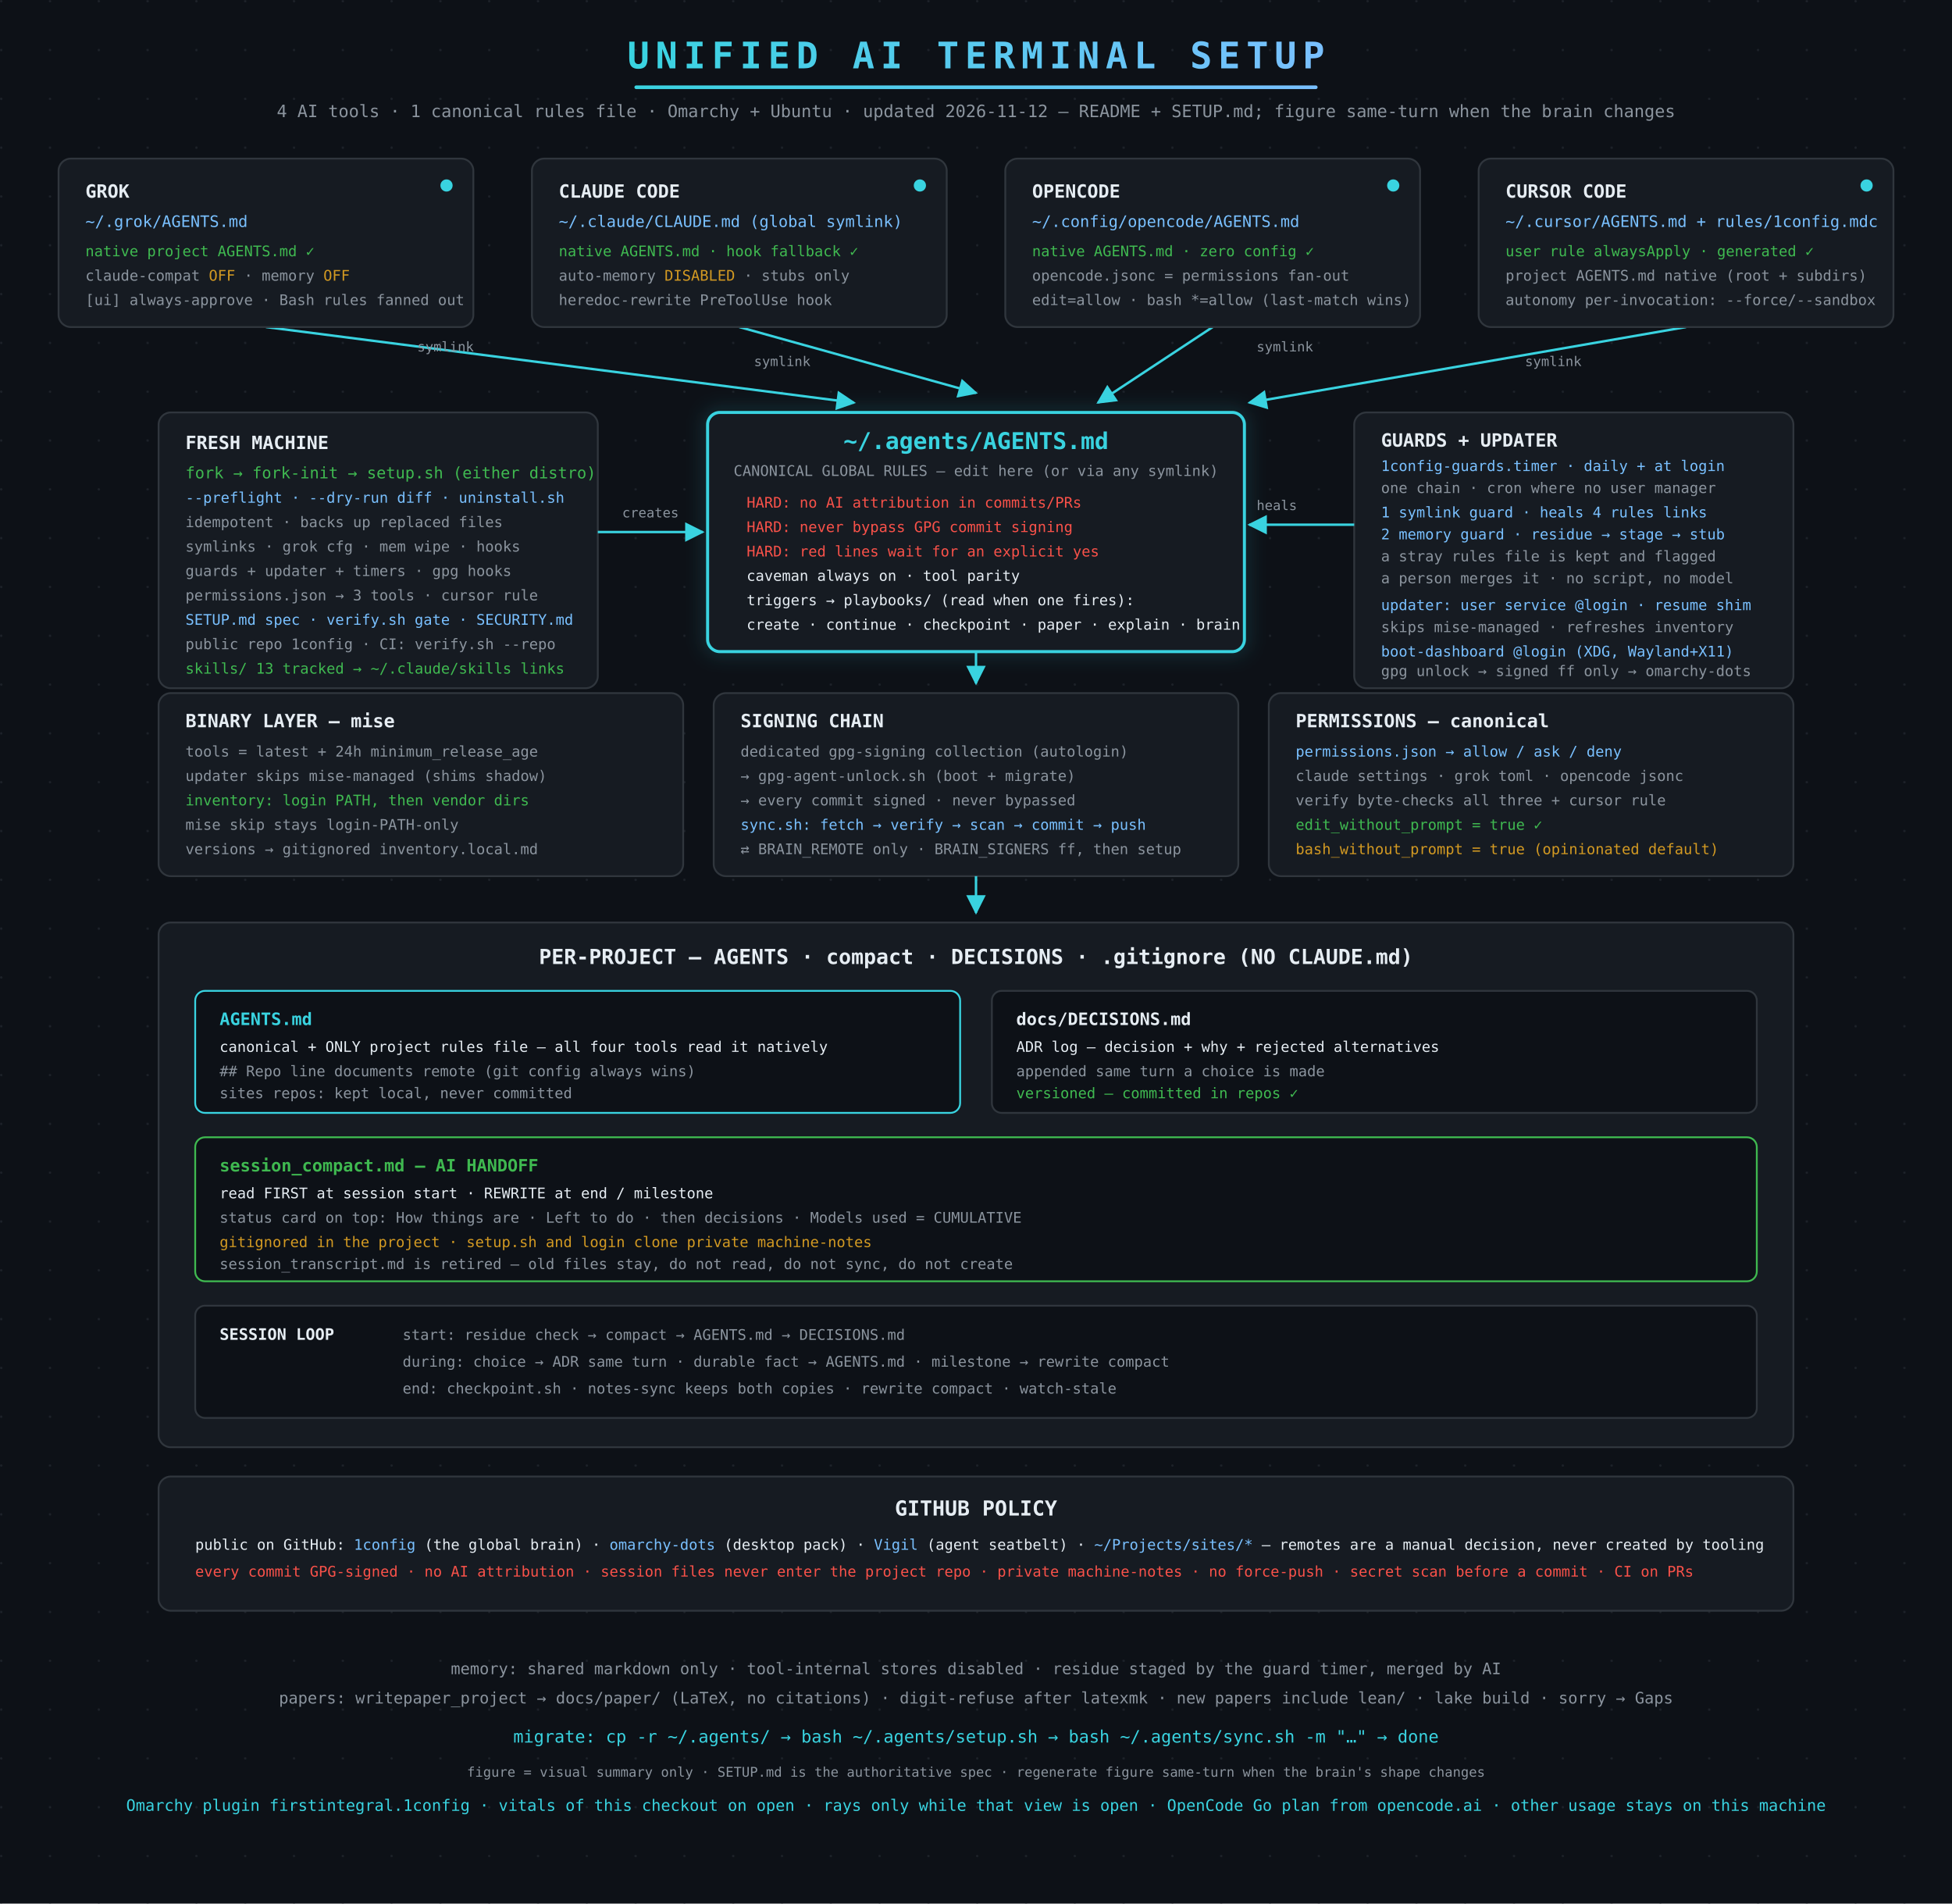
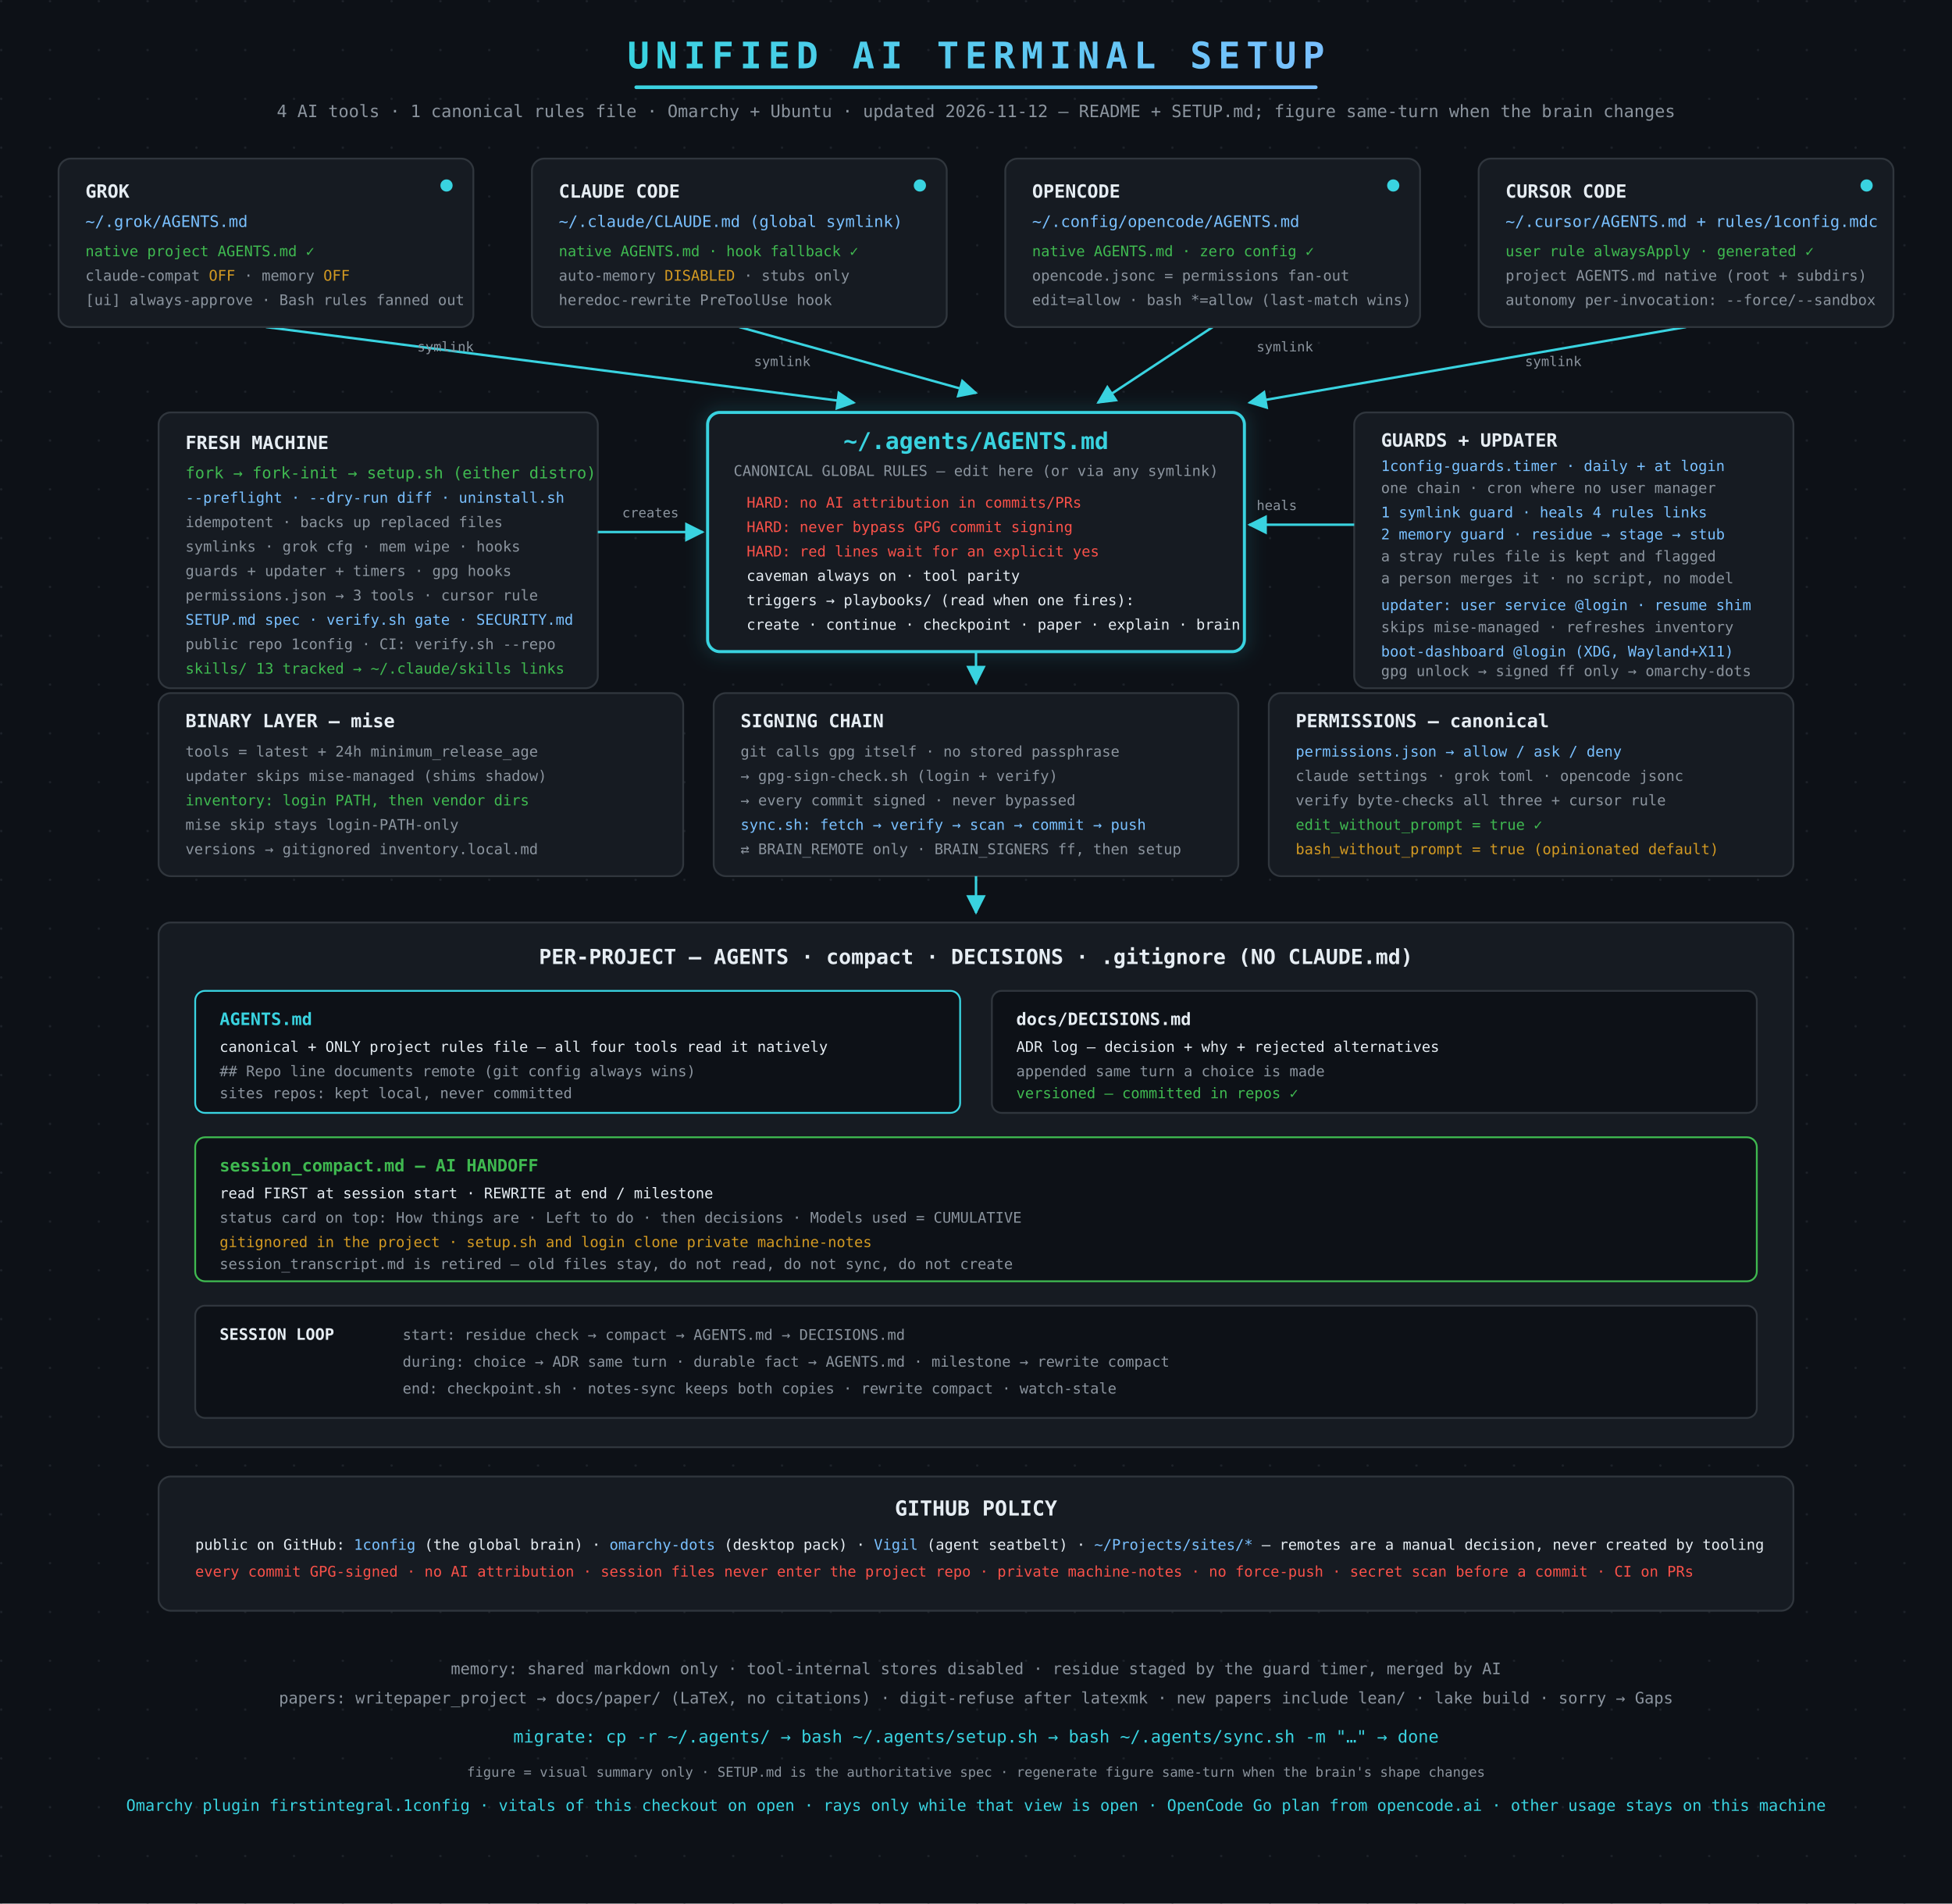
<svg xmlns="http://www.w3.org/2000/svg" width="1600" height="1560" viewBox="0 0 1600 1560" font-family="DejaVu Sans Mono, monospace">
  <defs>
    <pattern id="grid" width="40" height="40" patternUnits="userSpaceOnUse">
      <circle cx="1" cy="1" r="1" fill="#1c2128" />
    </pattern>
    <linearGradient id="acc" x1="0" y1="0" x2="1" y2="0">
      <stop offset="0" stop-color="#39d3e0" />
      <stop offset="1" stop-color="#79c0ff" />
    </linearGradient>
    <filter id="glow" x="-60%" y="-60%" width="220%" height="220%">
      <feGaussianBlur stdDeviation="7" />
    </filter>
    <marker id="arr" viewBox="0 0 10 10" refX="9" refY="5" markerWidth="8" markerHeight="8" orient="auto-start-reverse">
      <path d="M0,0 L10,5 L0,10 z" fill="#39d3e0" />
    </marker>
    <marker id="arrd" viewBox="0 0 10 10" refX="9" refY="5" markerWidth="7" markerHeight="7" orient="auto-start-reverse">
      <path d="M0,0 L10,5 L0,10 z" fill="#d29922" />
    </marker>
  </defs>
  <rect width="1600" height="1560" fill="#0d1117" />
  <rect width="1600" height="1560" fill="url(#grid)" />
  <text x="800" y="56" text-anchor="middle" font-size="30" font-weight="bold" fill="url(#acc)" letter-spacing="5">UNIFIED AI TERMINAL SETUP</text>
  <rect x="520" y="70" width="560" height="3" rx="1.5" fill="url(#acc)" />
  <text x="800" y="96" text-anchor="middle" font-size="14" fill="#8b949e">4 AI tools · 1 canonical rules file · Omarchy + Ubuntu · updated 2026-11-12 — README + SETUP.md; figure same-turn when the brain changes</text>
  <line x1="218" y1="268" x2="700" y2="330" stroke="#39d3e0" stroke-width="2" marker-end="url(#arr)" />
  <text x="342" y="288" font-size="11" fill="#8b949e">symlink</text>
  <line x1="606" y1="268" x2="800" y2="322" stroke="#39d3e0" stroke-width="2" marker-end="url(#arr)" />
  <text x="618" y="300" font-size="11" fill="#8b949e">symlink</text>
  <line x1="994" y1="268" x2="900" y2="330" stroke="#39d3e0" stroke-width="2" marker-end="url(#arr)" />
  <text x="1030" y="288" font-size="11" fill="#8b949e">symlink</text>
  <line x1="1382" y1="268" x2="1024" y2="330" stroke="#39d3e0" stroke-width="2" marker-end="url(#arr)" />
  <text x="1250" y="300" font-size="11" fill="#8b949e">symlink</text>
  <rect x="48" y="130" width="340" height="138" rx="10" fill="#161b22" stroke="#30363d" stroke-width="1.5" />
  <circle cx="366" cy="152" r="5" fill="#39d3e0" />
  <text x="70" y="162" font-size="15" font-weight="bold" fill="#e6edf3">GROK</text>
  <text x="70" y="186" font-size="13" fill="#79c0ff">~/.grok/AGENTS.md</text>
  <text x="70" y="210" font-size="12" fill="#3fb950">native project AGENTS.md ✓</text>
  <text x="70" y="230" font-size="12" fill="#8b949e">claude-compat <tspan fill="#d29922">OFF</tspan> · memory <tspan fill="#d29922">OFF</tspan>
  </text>
  <text x="70" y="250" font-size="12" fill="#8b949e">[ui] always-approve · Bash rules fanned out</text>
  <rect x="436" y="130" width="340" height="138" rx="10" fill="#161b22" stroke="#30363d" stroke-width="1.5" />
  <circle cx="754" cy="152" r="5" fill="#39d3e0" />
  <text x="458" y="162" font-size="15" font-weight="bold" fill="#e6edf3">CLAUDE CODE</text>
  <text x="458" y="186" font-size="13" fill="#79c0ff">~/.claude/CLAUDE.md (global symlink)</text>
  <text x="458" y="210" font-size="12" fill="#3fb950">native AGENTS.md · hook fallback ✓</text>
  <text x="458" y="230" font-size="12" fill="#8b949e">auto-memory <tspan fill="#d29922">DISABLED</tspan> · stubs only</text>
  <text x="458" y="250" font-size="12" fill="#8b949e">heredoc-rewrite PreToolUse hook</text>
  <rect x="824" y="130" width="340" height="138" rx="10" fill="#161b22" stroke="#30363d" stroke-width="1.5" />
  <circle cx="1142" cy="152" r="5" fill="#39d3e0" />
  <text x="846" y="162" font-size="15" font-weight="bold" fill="#e6edf3">OPENCODE</text>
  <text x="846" y="186" font-size="13" fill="#79c0ff">~/.config/opencode/AGENTS.md</text>
  <text x="846" y="210" font-size="12" fill="#3fb950">native AGENTS.md · zero config ✓</text>
  <text x="846" y="230" font-size="12" fill="#8b949e">opencode.jsonc = permissions fan-out</text>
  <text x="846" y="250" font-size="12" fill="#8b949e">edit=allow · bash *=allow (last-match wins)</text>
  <rect x="1212" y="130" width="340" height="138" rx="10" fill="#161b22" stroke="#30363d" stroke-width="1.5" />
  <circle cx="1530" cy="152" r="5" fill="#39d3e0" />
  <text x="1234" y="162" font-size="15" font-weight="bold" fill="#e6edf3">CURSOR CODE</text>
  <text x="1234" y="186" font-size="13" fill="#79c0ff">~/.cursor/AGENTS.md + rules/1config.mdc</text>
  <text x="1234" y="210" font-size="12" fill="#3fb950">user rule alwaysApply · generated ✓</text>
  <text x="1234" y="230" font-size="12" fill="#8b949e">project AGENTS.md native (root + subdirs)</text>
  <text x="1234" y="250" font-size="12" fill="#8b949e">autonomy per-invocation: --force/--sandbox</text>
  <rect x="580" y="338" width="440" height="196" rx="10" fill="none" stroke="#39d3e0" stroke-width="2.5" opacity="0.55" filter="url(#glow)" />
  <rect x="580" y="338" width="440" height="196" rx="10" fill="#161b22" stroke="#39d3e0" stroke-width="2.5" />
  <text x="800" y="368" text-anchor="middle" font-size="19" font-weight="bold" fill="#39d3e0">~/.agents/AGENTS.md</text>
  <text x="800" y="390" text-anchor="middle" font-size="12" fill="#8b949e">CANONICAL GLOBAL RULES — edit here (or via any symlink)</text>
  <text x="612" y="416" font-size="12" fill="#f85149">HARD: no AI attribution in commits/PRs</text>
  <text x="612" y="436" font-size="12" fill="#f85149">HARD: never bypass GPG commit signing</text>
  <text x="612" y="456" font-size="12" fill="#f85149">HARD: red lines wait for an explicit yes</text>
  <text x="612" y="476" font-size="12" fill="#e6edf3">caveman always on · tool parity</text>
  <text x="612" y="496" font-size="12" fill="#e6edf3">triggers → playbooks/ (read when one fires):</text>
  <text x="612" y="516" font-size="12" fill="#e6edf3">create · continue · checkpoint · paper · explain · brain</text>
  <rect x="1110" y="338" width="360" height="226" rx="10" fill="#161b22" stroke="#30363d" stroke-width="1.5" />
  <text x="1132" y="366" font-size="15" font-weight="bold" fill="#e6edf3">GUARDS + UPDATER</text>
  <text x="1132" y="386" font-size="12" fill="#79c0ff">1config-guards.timer · daily + at login</text>
  <text x="1132" y="404" font-size="12" fill="#8b949e">one chain · cron where no user manager</text>
  <text x="1132" y="424" font-size="12" fill="#79c0ff">1 symlink guard · heals 4 rules links</text>
  <text x="1132" y="442" font-size="12" fill="#79c0ff">2 memory guard · residue → stage → stub</text>
  <text x="1132" y="460" font-size="12" fill="#8b949e">a stray rules file is kept and flagged</text>
  <text x="1132" y="478" font-size="12" fill="#8b949e">a person merges it · no script, no model</text>
  <text x="1132" y="500" font-size="12" fill="#79c0ff">updater: user service @login · resume shim</text>
  <text x="1132" y="518" font-size="12" fill="#8b949e">skips mise-managed · refreshes inventory</text>
  <text x="1132" y="538" font-size="12" fill="#79c0ff">boot-dashboard @login (XDG, Wayland+X11)</text>
  <text x="1132" y="554" font-size="12" fill="#8b949e">gpg unlock → signed ff only → omarchy-dots</text>
  <line x1="1110" y1="430" x2="1024" y2="430" stroke="#39d3e0" stroke-width="2" marker-end="url(#arr)" />
  <text x="1030" y="418" font-size="11" fill="#8b949e">heals</text>
  <rect x="130" y="338" width="360" height="226" rx="10" fill="#161b22" stroke="#30363d" stroke-width="1.5" />
  <text x="152" y="368" font-size="15" font-weight="bold" fill="#e6edf3">FRESH MACHINE</text>
  <text x="152" y="392" font-size="13" fill="#3fb950">fork → fork-init → setup.sh (either distro)</text>
  <text x="152" y="412" font-size="12" fill="#79c0ff">--preflight · --dry-run diff · uninstall.sh</text>
  <text x="152" y="432" font-size="12" fill="#8b949e">idempotent · backs up replaced files</text>
  <text x="152" y="452" font-size="12" fill="#8b949e">symlinks · grok cfg · mem wipe · hooks</text>
  <text x="152" y="472" font-size="12" fill="#8b949e">guards + updater + timers · gpg hooks</text>
  <text x="152" y="492" font-size="12" fill="#8b949e">permissions.json → 3 tools · cursor rule</text>
  <text x="152" y="512" font-size="12" fill="#79c0ff">SETUP.md spec · verify.sh gate · SECURITY.md</text>
  <text x="152" y="532" font-size="12" fill="#8b949e">public repo 1config · CI: verify.sh --repo</text>
  <text x="152" y="552" font-size="12" fill="#3fb950">skills/ 13 tracked → ~/.claude/skills links</text>
  <line x1="490" y1="436" x2="576" y2="436" stroke="#39d3e0" stroke-width="2" marker-end="url(#arr)" />
  <text x="510" y="424" font-size="11" fill="#8b949e">creates</text>
  <line x1="800" y1="534" x2="800" y2="560" stroke="#39d3e0" stroke-width="2" marker-end="url(#arr)" />
  <rect x="130" y="568" width="430" height="150" rx="10" fill="#161b22" stroke="#30363d" stroke-width="1.5" />
  <text x="152" y="596" font-size="15" font-weight="bold" fill="#e6edf3">BINARY LAYER — mise</text>
  <text x="152" y="620" font-size="12" fill="#8b949e">tools = latest + 24h minimum_release_age</text>
  <text x="152" y="640" font-size="12" fill="#8b949e">updater skips mise-managed (shims shadow)</text>
  <text x="152" y="660" font-size="12" fill="#3fb950">inventory: login PATH, then vendor dirs</text>
  <text x="152" y="680" font-size="12" fill="#8b949e">mise skip stays login-PATH-only</text>
  <text x="152" y="700" font-size="12" fill="#8b949e">versions → gitignored inventory.local.md</text>
  <rect x="585" y="568" width="430" height="150" rx="10" fill="#161b22" stroke="#30363d" stroke-width="1.5" />
  <text x="607" y="596" font-size="15" font-weight="bold" fill="#e6edf3">SIGNING CHAIN</text>
-   <text x="607" y="620" font-size="12" fill="#8b949e">dedicated gpg-signing collection (autologin)</text>
-   <text x="607" y="640" font-size="12" fill="#8b949e">→ gpg-agent-unlock.sh (boot + migrate)</text>
+   <text x="607" y="620" font-size="12" fill="#8b949e">git calls gpg itself · no stored passphrase</text>
+   <text x="607" y="640" font-size="12" fill="#8b949e">→ gpg-sign-check.sh (login + verify)</text>
  <text x="607" y="660" font-size="12" fill="#8b949e">→ every commit signed · never bypassed</text>
  <text x="607" y="680" font-size="12" fill="#79c0ff">sync.sh: fetch → verify → scan → commit → push</text>
  <text x="607" y="700" font-size="12" fill="#8b949e">⇄ BRAIN_REMOTE only · BRAIN_SIGNERS ff, then setup</text>
  <rect x="1040" y="568" width="430" height="150" rx="10" fill="#161b22" stroke="#30363d" stroke-width="1.5" />
  <text x="1062" y="596" font-size="15" font-weight="bold" fill="#e6edf3">PERMISSIONS — canonical</text>
  <text x="1062" y="620" font-size="12" fill="#79c0ff">permissions.json → allow / ask / deny</text>
  <text x="1062" y="640" font-size="12" fill="#8b949e">claude settings · grok toml · opencode jsonc</text>
  <text x="1062" y="660" font-size="12" fill="#8b949e">verify byte-checks all three + cursor rule</text>
  <text x="1062" y="680" font-size="12" fill="#3fb950">edit_without_prompt = true ✓</text>
  <text x="1062" y="700" font-size="12" fill="#d29922">bash_without_prompt = true (opinionated default)</text>
  <line x1="800" y1="718" x2="800" y2="748" stroke="#39d3e0" stroke-width="2" marker-end="url(#arr)" />
  <rect x="130" y="756" width="1340" height="430" rx="10" fill="#161b22" stroke="#30363d" stroke-width="1.5" />
  <text x="800" y="790" text-anchor="middle" font-size="17" font-weight="bold" fill="#e6edf3">PER-PROJECT — AGENTS · compact · DECISIONS · .gitignore (NO CLAUDE.md)</text>
  <rect x="160" y="812" width="627" height="100" rx="8" fill="#0d1117" stroke="#39d3e0" stroke-width="1.5" />
  <text x="180" y="840" font-size="14" font-weight="bold" fill="#39d3e0">AGENTS.md</text>
  <text x="180" y="862" font-size="12" fill="#e6edf3">canonical + ONLY project rules file — all four tools read it natively</text>
  <text x="180" y="882" font-size="12" fill="#8b949e">## Repo line documents remote (git config always wins)</text>
  <text x="180" y="900" font-size="12" fill="#8b949e">sites repos: kept local, never committed</text>
  <rect x="813" y="812" width="627" height="100" rx="8" fill="#0d1117" stroke="#30363d" stroke-width="1.5" />
  <text x="833" y="840" font-size="14" font-weight="bold" fill="#e6edf3">docs/DECISIONS.md</text>
  <text x="833" y="862" font-size="12" fill="#e6edf3">ADR log — decision + why + rejected alternatives</text>
  <text x="833" y="882" font-size="12" fill="#8b949e">appended same turn a choice is made</text>
  <text x="833" y="900" font-size="12" fill="#3fb950">versioned — committed in repos ✓</text>
  <rect x="160" y="932" width="1280" height="118" rx="8" fill="#0d1117" stroke="#3fb950" stroke-width="1.5" />
  <text x="180" y="960" font-size="14" font-weight="bold" fill="#3fb950">session_compact.md — AI HANDOFF</text>
  <text x="180" y="982" font-size="12" fill="#e6edf3">read FIRST at session start · REWRITE at end / milestone</text>
  <text x="180" y="1002" font-size="12" fill="#8b949e">status card on top: How things are · Left to do · then decisions · Models used = CUMULATIVE</text>
  <text x="180" y="1022" font-size="12" fill="#d29922">gitignored in the project · setup.sh and login clone private machine-notes</text>
  <text x="180" y="1040" font-size="12" fill="#8b949e">session_transcript.md is retired — old files stay, do not read, do not sync, do not create</text>
  <rect x="160" y="1070" width="1280" height="92" rx="8" fill="#0d1117" stroke="#30363d" stroke-width="1.5" />
  <text x="180" y="1098" font-size="13" font-weight="bold" fill="#e6edf3">SESSION LOOP</text>
  <text x="330" y="1098" font-size="12" fill="#8b949e">start: residue check → compact → AGENTS.md → DECISIONS.md</text>
  <text x="330" y="1120" font-size="12" fill="#8b949e">during: choice → ADR same turn · durable fact → AGENTS.md · milestone → rewrite compact</text>
  <text x="330" y="1142" font-size="12" fill="#8b949e">end: checkpoint.sh · notes-sync keeps both copies · rewrite compact · watch-stale</text>
  <rect x="130" y="1210" width="1340" height="110" rx="10" fill="#161b22" stroke="#30363d" stroke-width="1.5" />
  <text x="800" y="1242" text-anchor="middle" font-size="17" font-weight="bold" fill="#e6edf3">GITHUB POLICY</text>
  <text x="160" y="1270" font-size="12" fill="#e6edf3">public on GitHub: <tspan fill="#79c0ff">1config</tspan> (the global brain) · <tspan fill="#79c0ff">omarchy-dots</tspan> (desktop pack) · <tspan fill="#79c0ff">Vigil</tspan> (agent seatbelt) · <tspan fill="#79c0ff">~/Projects/sites/*</tspan> — remotes are a manual decision, never created by tooling</text>
  <text x="160" y="1292" font-size="12" fill="#f85149">every commit GPG-signed · no AI attribution · session files never enter the project repo · private machine-notes · no force-push · secret scan before a commit · CI on PRs</text>
  <text x="800" y="1372" text-anchor="middle" font-size="13" fill="#8b949e">memory: shared markdown only · tool-internal stores disabled · residue staged by the guard timer, merged by AI</text>
  <text x="800" y="1396" text-anchor="middle" font-size="13" fill="#8b949e">papers: writepaper_project → docs/paper/ (LaTeX, no citations) · digit-refuse after latexmk · new papers include lean/ · lake build · sorry → Gaps</text>
  <text x="800" y="1428" text-anchor="middle" font-size="14" fill="#39d3e0">migrate: cp -r ~/.agents/ → bash ~/.agents/setup.sh → bash ~/.agents/sync.sh -m "…" → done</text>
  <text x="800" y="1456" text-anchor="middle" font-size="11" fill="#8b949e">figure = visual summary only · SETUP.md is the authoritative spec · regenerate figure same-turn when the brain's shape changes</text>
  <text x="800" y="1484" text-anchor="middle" font-size="13" fill="#39d3e0">Omarchy plugin firstintegral.1config · vitals of this checkout on open · rays only while that view is open · OpenCode Go plan from opencode.ai · other usage stays on this machine</text>
</svg>
